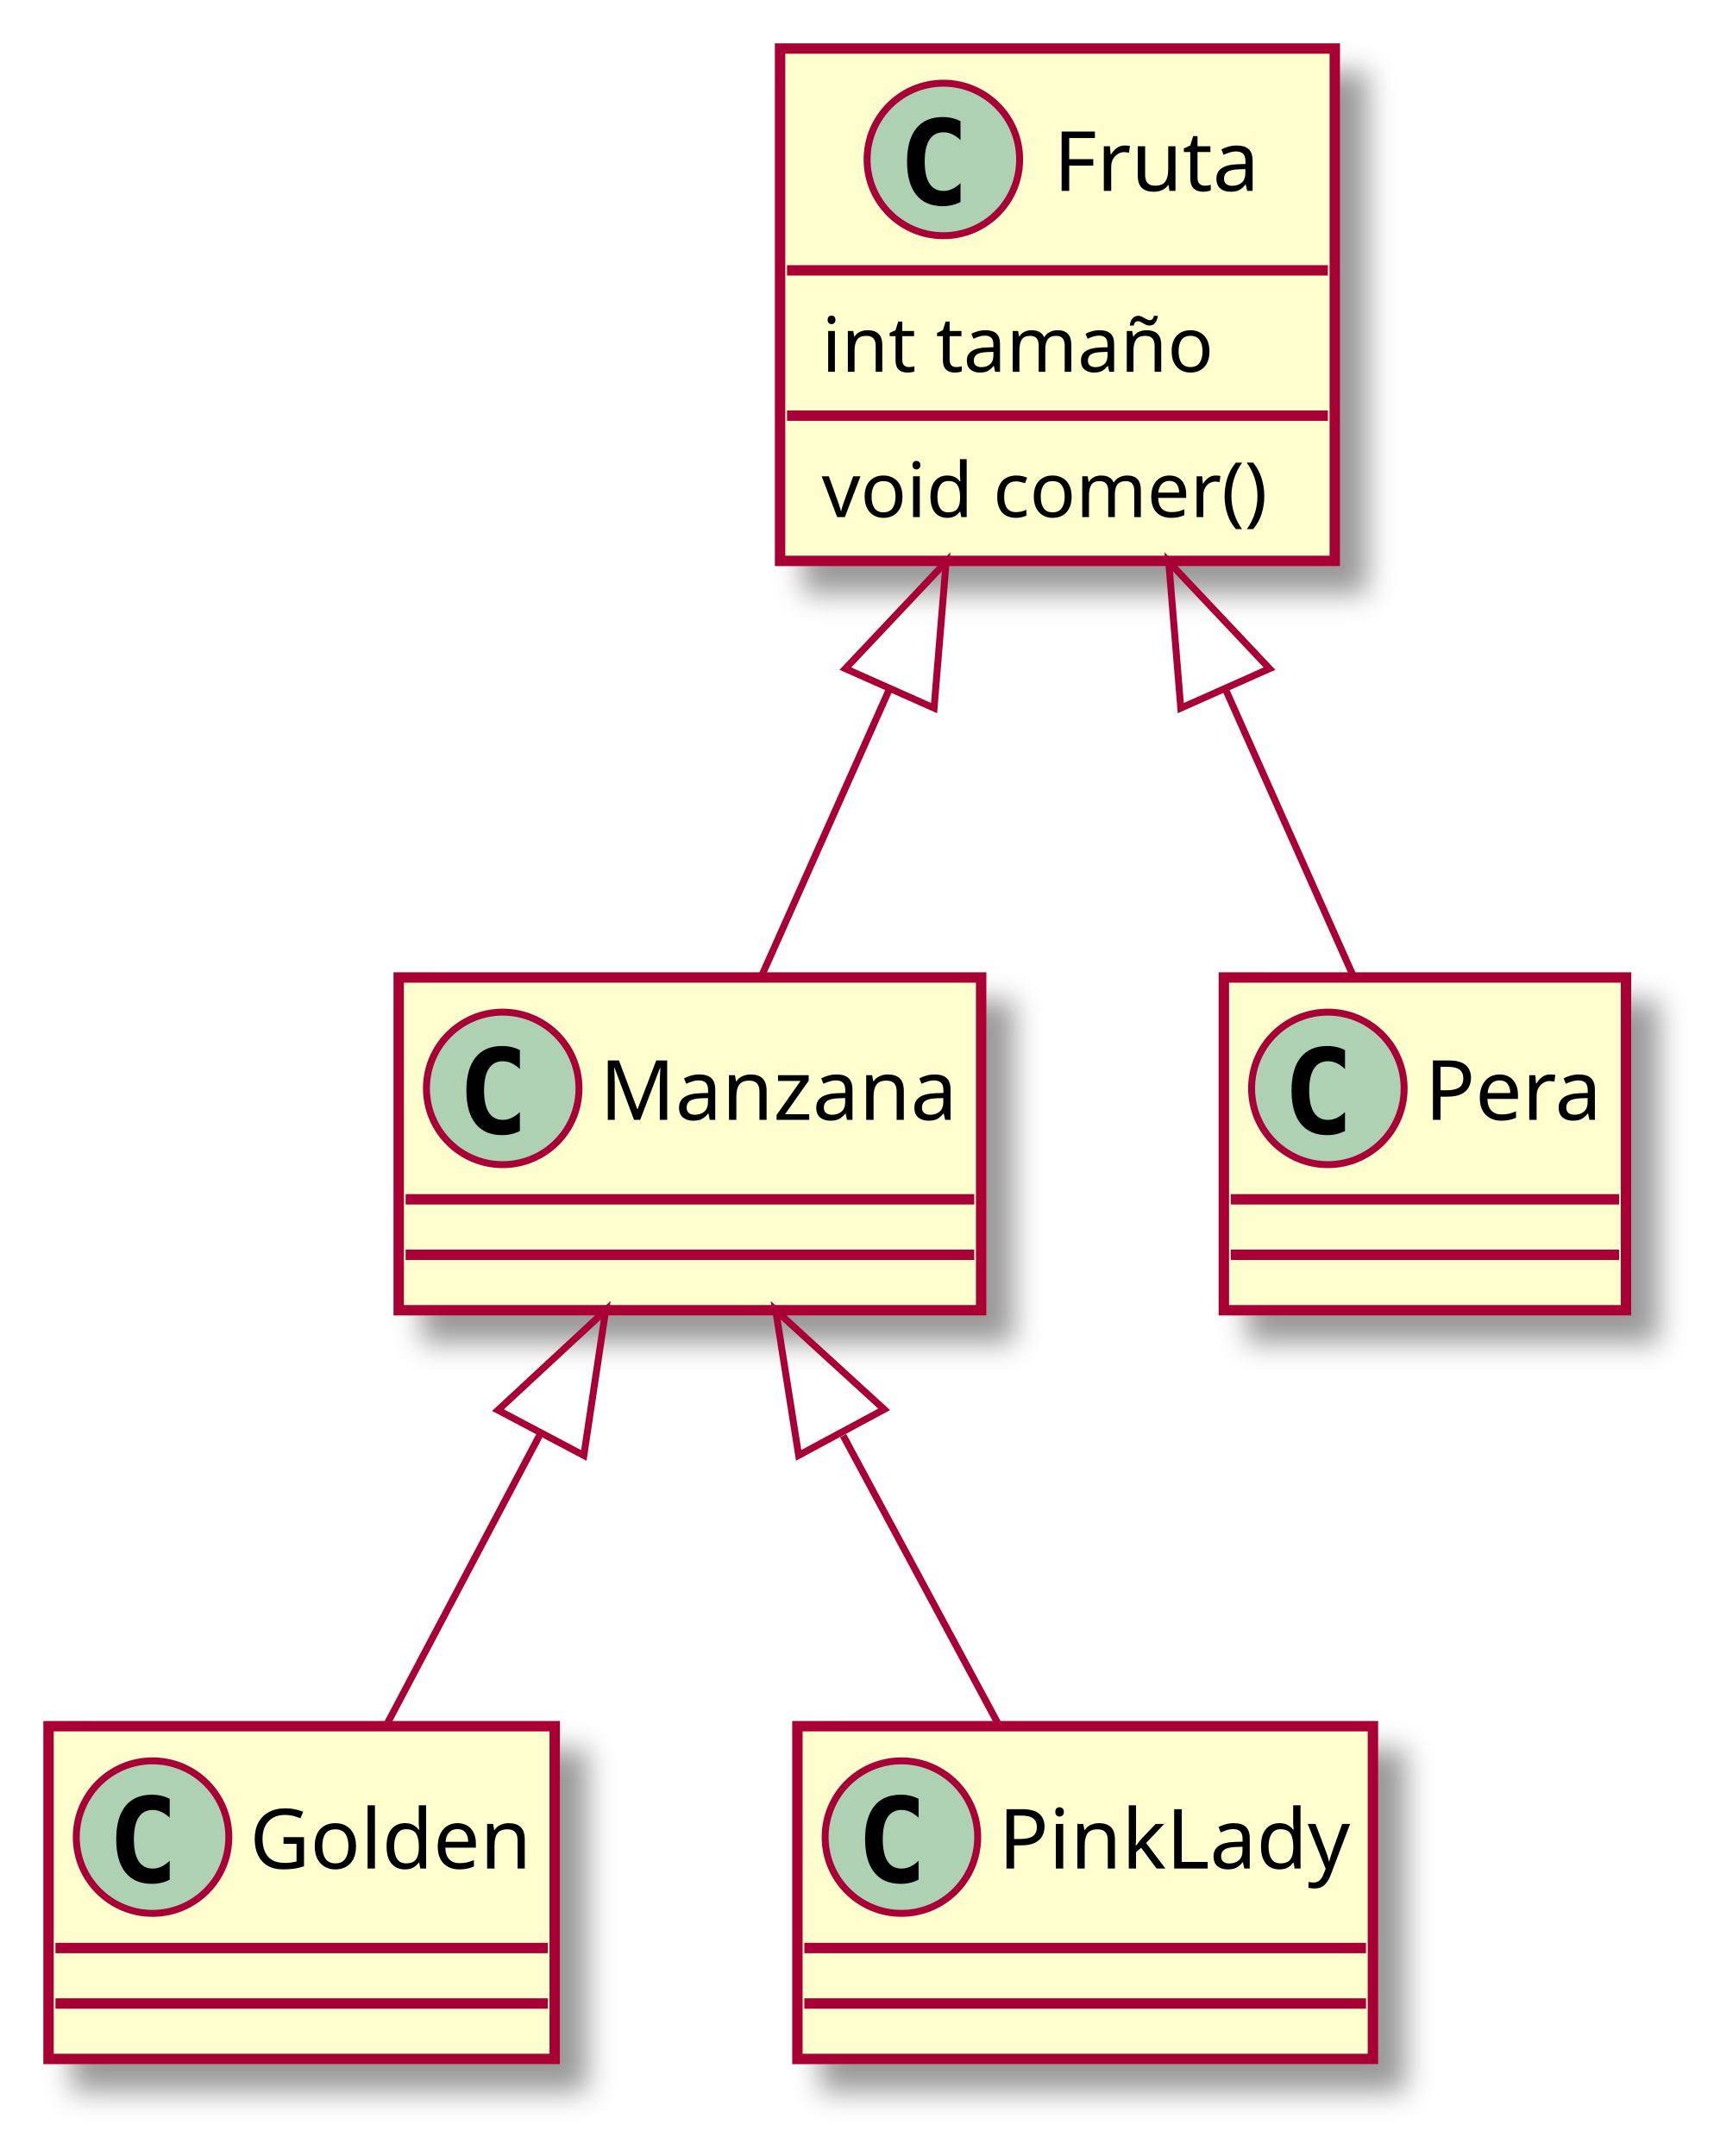
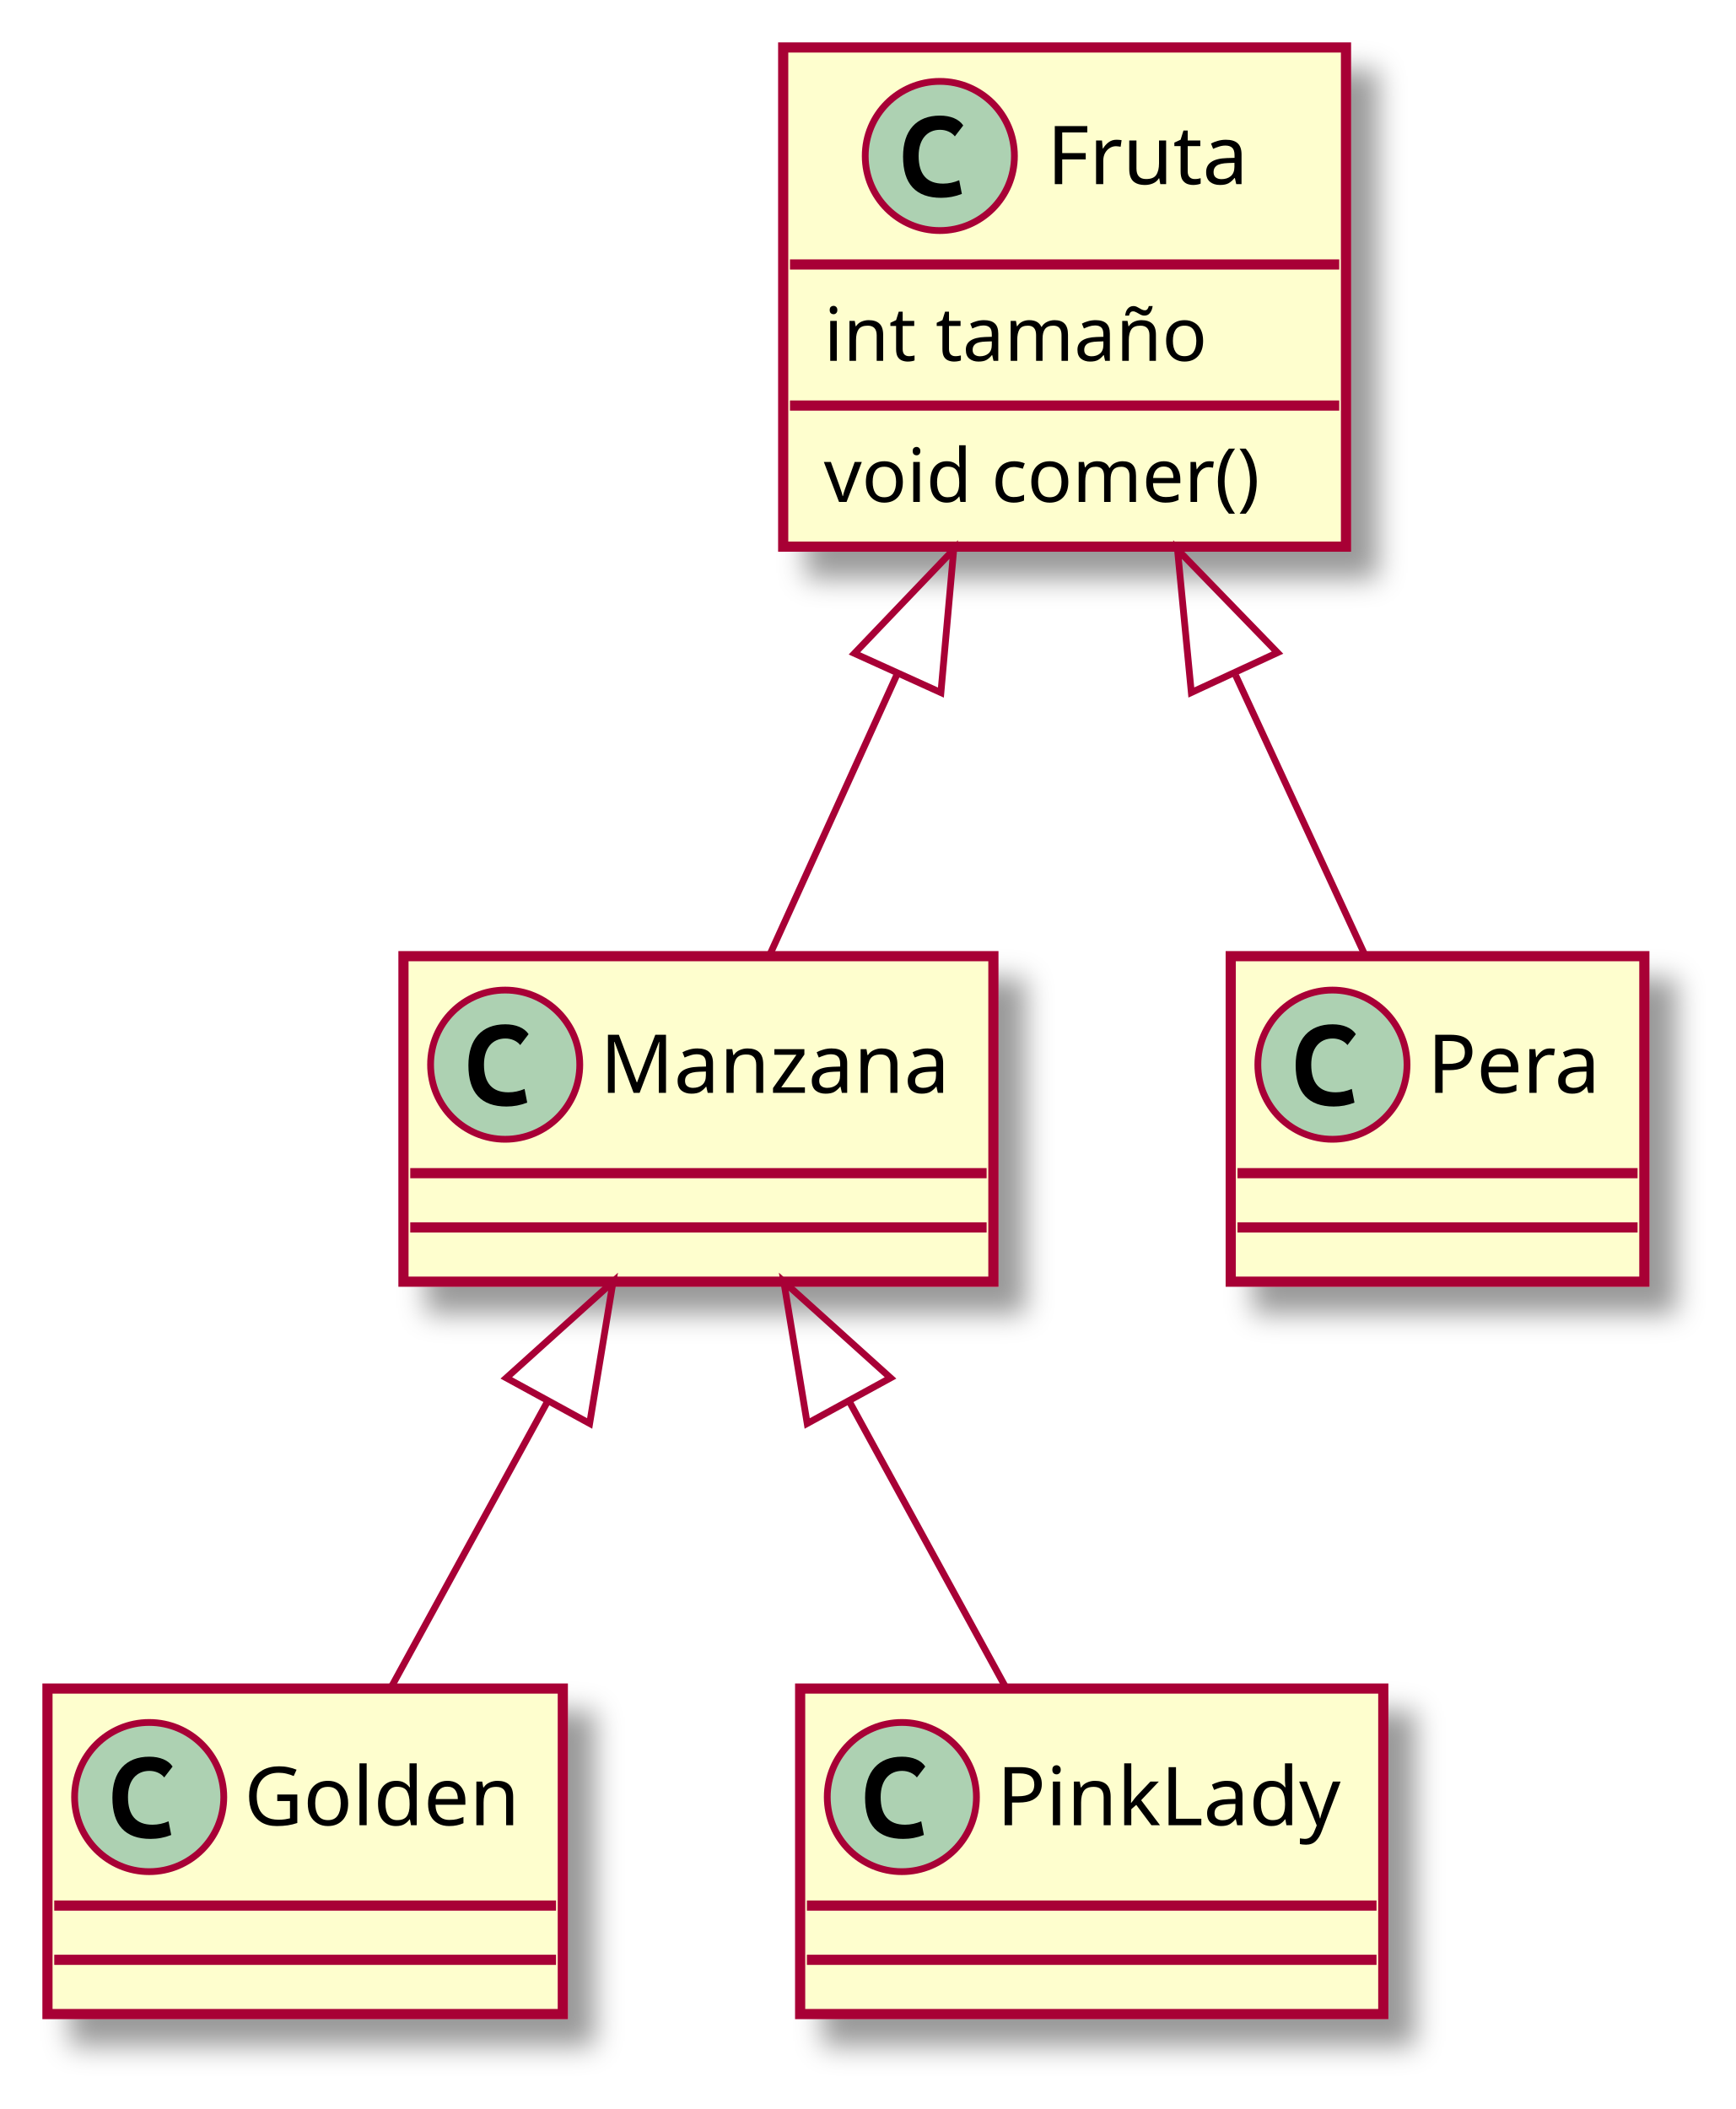
- <svg xmlns="http://www.w3.org/2000/svg" contentScriptType="application/ecmascript" contentStyleType="text/css" height="311px" preserveAspectRatio="none" style="width:248px;height:311px;background:#FFFFFF;" version="1.1" viewBox="0 0 248 311" width="248px" zoomAndPan="magnify">
+ <svg xmlns="http://www.w3.org/2000/svg" contentScriptType="application/ecmascript" contentStyleType="text/css" height="311px" preserveAspectRatio="none" style="width:256px;height:311px;" version="1.1" viewBox="0 0 256 311" width="256px" zoomAndPan="magnify">
  <defs>
    <filter height="300%" id="f1nrchg55bfejb" width="300%" x="-1" y="-1">
      <feGaussianBlur result="blurOut" stdDeviation="2.0" />
      <feColorMatrix in="blurOut" result="blurOut2" type="matrix" values="0 0 0 0 0 0 0 0 0 0 0 0 0 0 0 0 0 0 .4 0" />
      <feOffset dx="4.0" dy="4.0" in="blurOut2" result="blurOut3" />
      <feBlend in="SourceGraphic" in2="blurOut3" mode="normal" />
    </filter>
  </defs>
  <g>
-     <rect codeLine="1" fill="#FEFECE" filter="url(#f1nrchg55bfejb)" height="73.91" id="Fruta" style="stroke:#A80036;stroke-width:1.5;" width="80" x="112.5" y="7" />
-     <ellipse cx="136.05" cy="23" fill="#ADD1B2" rx="11" ry="11" style="stroke:#A80036;stroke-width:1.0;" />
-     <path d="M138.523,29.143 Q137.942,29.442 137.303,29.591 Q136.664,29.741 135.958,29.741 Q133.451,29.741 132.131,28.089 Q130.812,26.437 130.812,23.316 Q130.812,20.186 132.131,18.535 Q133.451,16.883 135.958,16.883 Q136.664,16.883 137.311,17.032 Q137.959,17.182 138.523,17.48 L138.523,20.203 Q137.892,19.622 137.299,19.352 Q136.705,19.082 136.074,19.082 Q134.73,19.082 134.045,20.149 Q133.36,21.216 133.36,23.316 Q133.36,25.408 134.045,26.474 Q134.73,27.541 136.074,27.541 Q136.705,27.541 137.299,27.271 Q137.892,27.002 138.523,26.42 Z " fill="#000000" />
-     <text fill="#000000" font-family="sans-serif" font-size="12" lengthAdjust="spacing" textLength="29" x="151.95" y="27.535">Fruta</text>
-     <line style="stroke:#A80036;stroke-width:1.5;" x1="113.5" x2="191.5" y1="39" y2="39" />
-     <text fill="#000000" font-family="sans-serif" font-size="11" lengthAdjust="spacing" textLength="57" x="118.5" y="53.635">int tamaño</text>
-     <line style="stroke:#A80036;stroke-width:1.5;" x1="113.5" x2="191.5" y1="59.955" y2="59.955" />
-     <text fill="#000000" font-family="sans-serif" font-size="11" lengthAdjust="spacing" textLength="68" x="118.5" y="74.59">void comer()</text>
-     <rect fill="#FEFECE" filter="url(#f1nrchg55bfejb)" height="48" id="Manzana" style="stroke:#A80036;stroke-width:1.5;" width="84" x="57.5" y="141" />
-     <ellipse cx="72.5" cy="157" fill="#ADD1B2" rx="11" ry="11" style="stroke:#A80036;stroke-width:1.0;" />
-     <path d="M74.973,163.143 Q74.392,163.442 73.753,163.591 Q73.114,163.741 72.408,163.741 Q69.901,163.741 68.582,162.089 Q67.262,160.437 67.262,157.316 Q67.262,154.186 68.582,152.535 Q69.901,150.883 72.408,150.883 Q73.114,150.883 73.761,151.032 Q74.409,151.182 74.973,151.481 L74.973,154.203 Q74.342,153.622 73.749,153.352 Q73.155,153.083 72.524,153.083 Q71.18,153.083 70.495,154.149 Q69.81,155.216 69.81,157.316 Q69.81,159.408 70.495,160.474 Q71.18,161.541 72.524,161.541 Q73.155,161.541 73.749,161.271 Q74.342,161.001 74.973,160.42 Z " fill="#000000" />
-     <text fill="#000000" font-family="sans-serif" font-size="12" lengthAdjust="spacing" textLength="52" x="86.5" y="161.535">Manzana</text>
-     <line style="stroke:#A80036;stroke-width:1.5;" x1="58.5" x2="140.5" y1="173" y2="173" />
-     <line style="stroke:#A80036;stroke-width:1.5;" x1="58.5" x2="140.5" y1="181" y2="181" />
-     <rect fill="#FEFECE" filter="url(#f1nrchg55bfejb)" height="48" id="Pera" style="stroke:#A80036;stroke-width:1.5;" width="58" x="176.5" y="141" />
-     <ellipse cx="191.5" cy="157" fill="#ADD1B2" rx="11" ry="11" style="stroke:#A80036;stroke-width:1.0;" />
-     <path d="M193.973,163.143 Q193.392,163.442 192.753,163.591 Q192.114,163.741 191.408,163.741 Q188.901,163.741 187.582,162.089 Q186.262,160.437 186.262,157.316 Q186.262,154.186 187.582,152.535 Q188.901,150.883 191.408,150.883 Q192.114,150.883 192.761,151.032 Q193.409,151.182 193.973,151.481 L193.973,154.203 Q193.342,153.622 192.749,153.352 Q192.155,153.083 191.524,153.083 Q190.18,153.083 189.495,154.149 Q188.81,155.216 188.81,157.316 Q188.81,159.408 189.495,160.474 Q190.18,161.541 191.524,161.541 Q192.155,161.541 192.749,161.271 Q193.342,161.001 193.973,160.42 Z " fill="#000000" />
-     <text fill="#000000" font-family="sans-serif" font-size="12" lengthAdjust="spacing" textLength="26" x="205.5" y="161.535">Pera</text>
-     <line style="stroke:#A80036;stroke-width:1.5;" x1="177.5" x2="233.5" y1="173" y2="173" />
-     <line style="stroke:#A80036;stroke-width:1.5;" x1="177.5" x2="233.5" y1="181" y2="181" />
-     <rect fill="#FEFECE" filter="url(#f1nrchg55bfejb)" height="48" id="Golden" style="stroke:#A80036;stroke-width:1.5;" width="73" x="7" y="249" />
+     <rect codeLine="1" fill="#FEFECE" filter="url(#f1nrchg55bfejb)" height="73.609" id="Fruta" style="stroke:#A80036;stroke-width:1.5;" width="83" x="115.5" y="7" />
+     <ellipse cx="138.6" cy="23" fill="#ADD1B2" rx="11" ry="11" style="stroke:#A80036;stroke-width:1.0;" />
+     <path d="M138.803,29.172 C139.85,29.172 140.866,28.984 141.85,28.594 L141.459,26.578 C140.678,26.906 139.912,27.078 139.084,27.078 C136.694,27.078 135.475,25.719 135.475,23 C135.475,20.547 136.725,19.141 138.631,19.141 C139.522,19.141 140.334,19.5 140.819,20.109 L142.053,18.5 C141.428,17.562 140.178,17.047 138.616,17.047 C135.147,17.047 133.178,19.25 133.178,23.094 C133.178,27.141 135.069,29.172 138.803,29.172 Z " fill="#000000" />
+     <text fill="#000000" font-family="sans-serif" font-size="12" lengthAdjust="spacing" textLength="33" x="154.4" y="27.154">Fruta</text>
+     <line style="stroke:#A80036;stroke-width:1.5;" x1="116.5" x2="197.5" y1="39" y2="39" />
+     <text fill="#000000" font-family="sans-serif" font-size="11" lengthAdjust="spacing" textLength="61" x="121.5" y="53.21">int tamaño</text>
+     <line style="stroke:#A80036;stroke-width:1.5;" x1="116.5" x2="197.5" y1="59.805" y2="59.805" />
+     <text fill="#000000" font-family="sans-serif" font-size="11" lengthAdjust="spacing" textLength="71" x="121.5" y="74.015">void comer()</text>
+     <rect fill="#FEFECE" filter="url(#f1nrchg55bfejb)" height="48" id="Manzana" style="stroke:#A80036;stroke-width:1.5;" width="87" x="59.5" y="141" />
+     <ellipse cx="74.5" cy="157" fill="#ADD1B2" rx="11" ry="11" style="stroke:#A80036;stroke-width:1.0;" />
+     <path d="M74.703,163.172 C75.75,163.172 76.766,162.984 77.75,162.594 L77.359,160.578 C76.578,160.906 75.812,161.078 74.984,161.078 C72.594,161.078 71.375,159.719 71.375,157 C71.375,154.547 72.625,153.141 74.531,153.141 C75.422,153.141 76.234,153.5 76.719,154.109 L77.953,152.5 C77.328,151.562 76.078,151.047 74.516,151.047 C71.047,151.047 69.078,153.25 69.078,157.094 C69.078,161.141 70.969,163.172 74.703,163.172 Z " fill="#000000" />
+     <text fill="#000000" font-family="sans-serif" font-size="12" lengthAdjust="spacing" textLength="55" x="88.5" y="161.154">Manzana</text>
+     <line style="stroke:#A80036;stroke-width:1.5;" x1="60.5" x2="145.5" y1="173" y2="173" />
+     <line style="stroke:#A80036;stroke-width:1.5;" x1="60.5" x2="145.5" y1="181" y2="181" />
+     <rect fill="#FEFECE" filter="url(#f1nrchg55bfejb)" height="48" id="Pera" style="stroke:#A80036;stroke-width:1.5;" width="61" x="181.5" y="141" />
+     <ellipse cx="196.5" cy="157" fill="#ADD1B2" rx="11" ry="11" style="stroke:#A80036;stroke-width:1.0;" />
+     <path d="M196.703,163.172 C197.75,163.172 198.766,162.984 199.75,162.594 L199.359,160.578 C198.578,160.906 197.812,161.078 196.984,161.078 C194.594,161.078 193.375,159.719 193.375,157 C193.375,154.547 194.625,153.141 196.531,153.141 C197.422,153.141 198.234,153.5 198.719,154.109 L199.953,152.5 C199.328,151.562 198.078,151.047 196.516,151.047 C193.047,151.047 191.078,153.25 191.078,157.094 C191.078,161.141 192.969,163.172 196.703,163.172 Z " fill="#000000" />
+     <text fill="#000000" font-family="sans-serif" font-size="12" lengthAdjust="spacing" textLength="29" x="210.5" y="161.154">Pera</text>
+     <line style="stroke:#A80036;stroke-width:1.5;" x1="182.5" x2="241.5" y1="173" y2="173" />
+     <line style="stroke:#A80036;stroke-width:1.5;" x1="182.5" x2="241.5" y1="181" y2="181" />
+     <rect fill="#FEFECE" filter="url(#f1nrchg55bfejb)" height="48" id="Golden" style="stroke:#A80036;stroke-width:1.5;" width="76" x="7" y="249" />
    <ellipse cx="22" cy="265" fill="#ADD1B2" rx="11" ry="11" style="stroke:#A80036;stroke-width:1.0;" />
-     <path d="M24.473,271.143 Q23.892,271.442 23.253,271.591 Q22.614,271.741 21.908,271.741 Q19.401,271.741 18.081,270.089 Q16.762,268.437 16.762,265.316 Q16.762,262.187 18.081,260.535 Q19.401,258.883 21.908,258.883 Q22.614,258.883 23.261,259.032 Q23.909,259.182 24.473,259.481 L24.473,262.203 Q23.842,261.622 23.249,261.352 Q22.655,261.082 22.024,261.082 Q20.68,261.082 19.995,262.149 Q19.31,263.216 19.31,265.316 Q19.31,267.408 19.995,268.474 Q20.68,269.541 22.024,269.541 Q22.655,269.541 23.249,269.271 Q23.842,269.002 24.473,268.42 Z " fill="#000000" />
-     <text fill="#000000" font-family="sans-serif" font-size="12" lengthAdjust="spacing" textLength="41" x="36" y="269.535">Golden</text>
-     <line style="stroke:#A80036;stroke-width:1.5;" x1="8" x2="79" y1="281" y2="281" />
-     <line style="stroke:#A80036;stroke-width:1.5;" x1="8" x2="79" y1="289" y2="289" />
-     <rect fill="#FEFECE" filter="url(#f1nrchg55bfejb)" height="48" id="PinkLady" style="stroke:#A80036;stroke-width:1.5;" width="83" x="115" y="249" />
-     <ellipse cx="130" cy="265" fill="#ADD1B2" rx="11" ry="11" style="stroke:#A80036;stroke-width:1.0;" />
-     <path d="M132.473,271.143 Q131.892,271.442 131.253,271.591 Q130.614,271.741 129.908,271.741 Q127.401,271.741 126.082,270.089 Q124.762,268.437 124.762,265.316 Q124.762,262.187 126.082,260.535 Q127.401,258.883 129.908,258.883 Q130.614,258.883 131.261,259.032 Q131.909,259.182 132.473,259.481 L132.473,262.203 Q131.842,261.622 131.249,261.352 Q130.655,261.082 130.024,261.082 Q128.68,261.082 127.995,262.149 Q127.31,263.216 127.31,265.316 Q127.31,267.408 127.995,268.474 Q128.68,269.541 130.024,269.541 Q130.655,269.541 131.249,269.271 Q131.842,269.002 132.473,268.42 Z " fill="#000000" />
-     <text fill="#000000" font-family="sans-serif" font-size="12" lengthAdjust="spacing" textLength="51" x="144" y="269.535">PinkLady</text>
-     <line style="stroke:#A80036;stroke-width:1.5;" x1="116" x2="197" y1="281" y2="281" />
-     <line style="stroke:#A80036;stroke-width:1.5;" x1="116" x2="197" y1="289" y2="289" />
-     <path codeLine="6" d="M128.18,99.6 C121.71,114.12 115.07,129.04 109.81,140.85 " fill="none" id="Fruta-backto-Manzana" style="stroke:#A80036;stroke-width:1.0;" />
-     <polygon fill="none" points="121.92,96.45,136.45,81.03,134.71,102.14,121.92,96.45" style="stroke:#A80036;stroke-width:1.0;" />
-     <path codeLine="7" d="M176.82,99.6 C183.29,114.12 189.93,129.04 195.19,140.85 " fill="none" id="Fruta-backto-Pera" style="stroke:#A80036;stroke-width:1.0;" />
-     <polygon fill="none" points="170.29,102.14,168.55,81.03,183.08,96.45,170.29,102.14" style="stroke:#A80036;stroke-width:1.0;" />
-     <path codeLine="9" d="M77.79,207.09 C70.34,221.2 62.26,236.48 55.82,248.68 " fill="none" id="Manzana-backto-Golden" style="stroke:#A80036;stroke-width:1.0;" />
-     <polygon fill="none" points="71.82,203.41,87.35,189,84.2,209.95,71.82,203.41" style="stroke:#A80036;stroke-width:1.0;" />
-     <path codeLine="10" d="M121.6,207.09 C129.18,221.2 137.4,236.48 143.96,248.68 " fill="none" id="Manzana-backto-PinkLady" style="stroke:#A80036;stroke-width:1.0;" />
-     <polygon fill="none" points="115.18,209.93,111.87,189,127.51,203.3,115.18,209.93" style="stroke:#A80036;stroke-width:1.0;" />
+     <path d="M22.203,271.172 C23.25,271.172 24.266,270.984 25.25,270.594 L24.859,268.578 C24.078,268.906 23.312,269.078 22.484,269.078 C20.094,269.078 18.875,267.719 18.875,265 C18.875,262.547 20.125,261.141 22.031,261.141 C22.922,261.141 23.734,261.5 24.219,262.109 L25.453,260.5 C24.828,259.562 23.578,259.047 22.016,259.047 C18.547,259.047 16.578,261.25 16.578,265.094 C16.578,269.141 18.469,271.172 22.203,271.172 Z " fill="#000000" />
+     <text fill="#000000" font-family="sans-serif" font-size="12" lengthAdjust="spacing" textLength="44" x="36" y="269.154">Golden</text>
+     <line style="stroke:#A80036;stroke-width:1.5;" x1="8" x2="82" y1="281" y2="281" />
+     <line style="stroke:#A80036;stroke-width:1.5;" x1="8" x2="82" y1="289" y2="289" />
+     <rect fill="#FEFECE" filter="url(#f1nrchg55bfejb)" height="48" id="PinkLady" style="stroke:#A80036;stroke-width:1.5;" width="86" x="118" y="249" />
+     <ellipse cx="133" cy="265" fill="#ADD1B2" rx="11" ry="11" style="stroke:#A80036;stroke-width:1.0;" />
+     <path d="M133.203,271.172 C134.25,271.172 135.266,270.984 136.25,270.594 L135.859,268.578 C135.078,268.906 134.312,269.078 133.484,269.078 C131.094,269.078 129.875,267.719 129.875,265 C129.875,262.547 131.125,261.141 133.031,261.141 C133.922,261.141 134.734,261.5 135.219,262.109 L136.453,260.5 C135.828,259.562 134.578,259.047 133.016,259.047 C129.547,259.047 127.578,261.25 127.578,265.094 C127.578,269.141 129.469,271.172 133.203,271.172 Z " fill="#000000" />
+     <text fill="#000000" font-family="sans-serif" font-size="12" lengthAdjust="spacing" textLength="54" x="147" y="269.154">PinkLady</text>
+     <line style="stroke:#A80036;stroke-width:1.5;" x1="119" x2="203" y1="281" y2="281" />
+     <line style="stroke:#A80036;stroke-width:1.5;" x1="119" x2="203" y1="289" y2="289" />
+     <path codeLine="6" d="M132.22,99.6 C125.63,114.12 118.87,129.04 113.5,140.85 " fill="none" id="Fruta-backto-Manzana" style="stroke:#A80036;stroke-width:1.0;" />
+     <polygon fill="none" points="126.01,96.35,140.65,81.03,138.76,102.13,126.01,96.35" style="stroke:#A80036;stroke-width:1.0;" />
+     <path codeLine="7" d="M182.23,99.6 C188.95,114.12 195.84,129.04 201.3,140.85 " fill="none" id="Fruta-backto-Pera" style="stroke:#A80036;stroke-width:1.0;" />
+     <polygon fill="none" points="175.69,102.12,173.65,81.03,188.4,96.24,175.69,102.12" style="stroke:#A80036;stroke-width:1.0;" />
+     <path codeLine="9" d="M80.78,206.61 C72.99,220.85 64.51,236.35 57.76,248.68 " fill="none" id="Manzana-backto-Golden" style="stroke:#A80036;stroke-width:1.0;" />
+     <polygon fill="none" points="74.67,203.19,90.41,189,86.96,209.91,74.67,203.19" style="stroke:#A80036;stroke-width:1.0;" />
+     <path codeLine="10" d="M125.22,206.61 C133.01,220.85 141.49,236.35 148.24,248.68 " fill="none" id="Manzana-backto-PinkLady" style="stroke:#A80036;stroke-width:1.0;" />
+     <polygon fill="none" points="119.04,209.91,115.59,189,131.33,203.19,119.04,209.91" style="stroke:#A80036;stroke-width:1.0;" />
  </g>
</svg>
